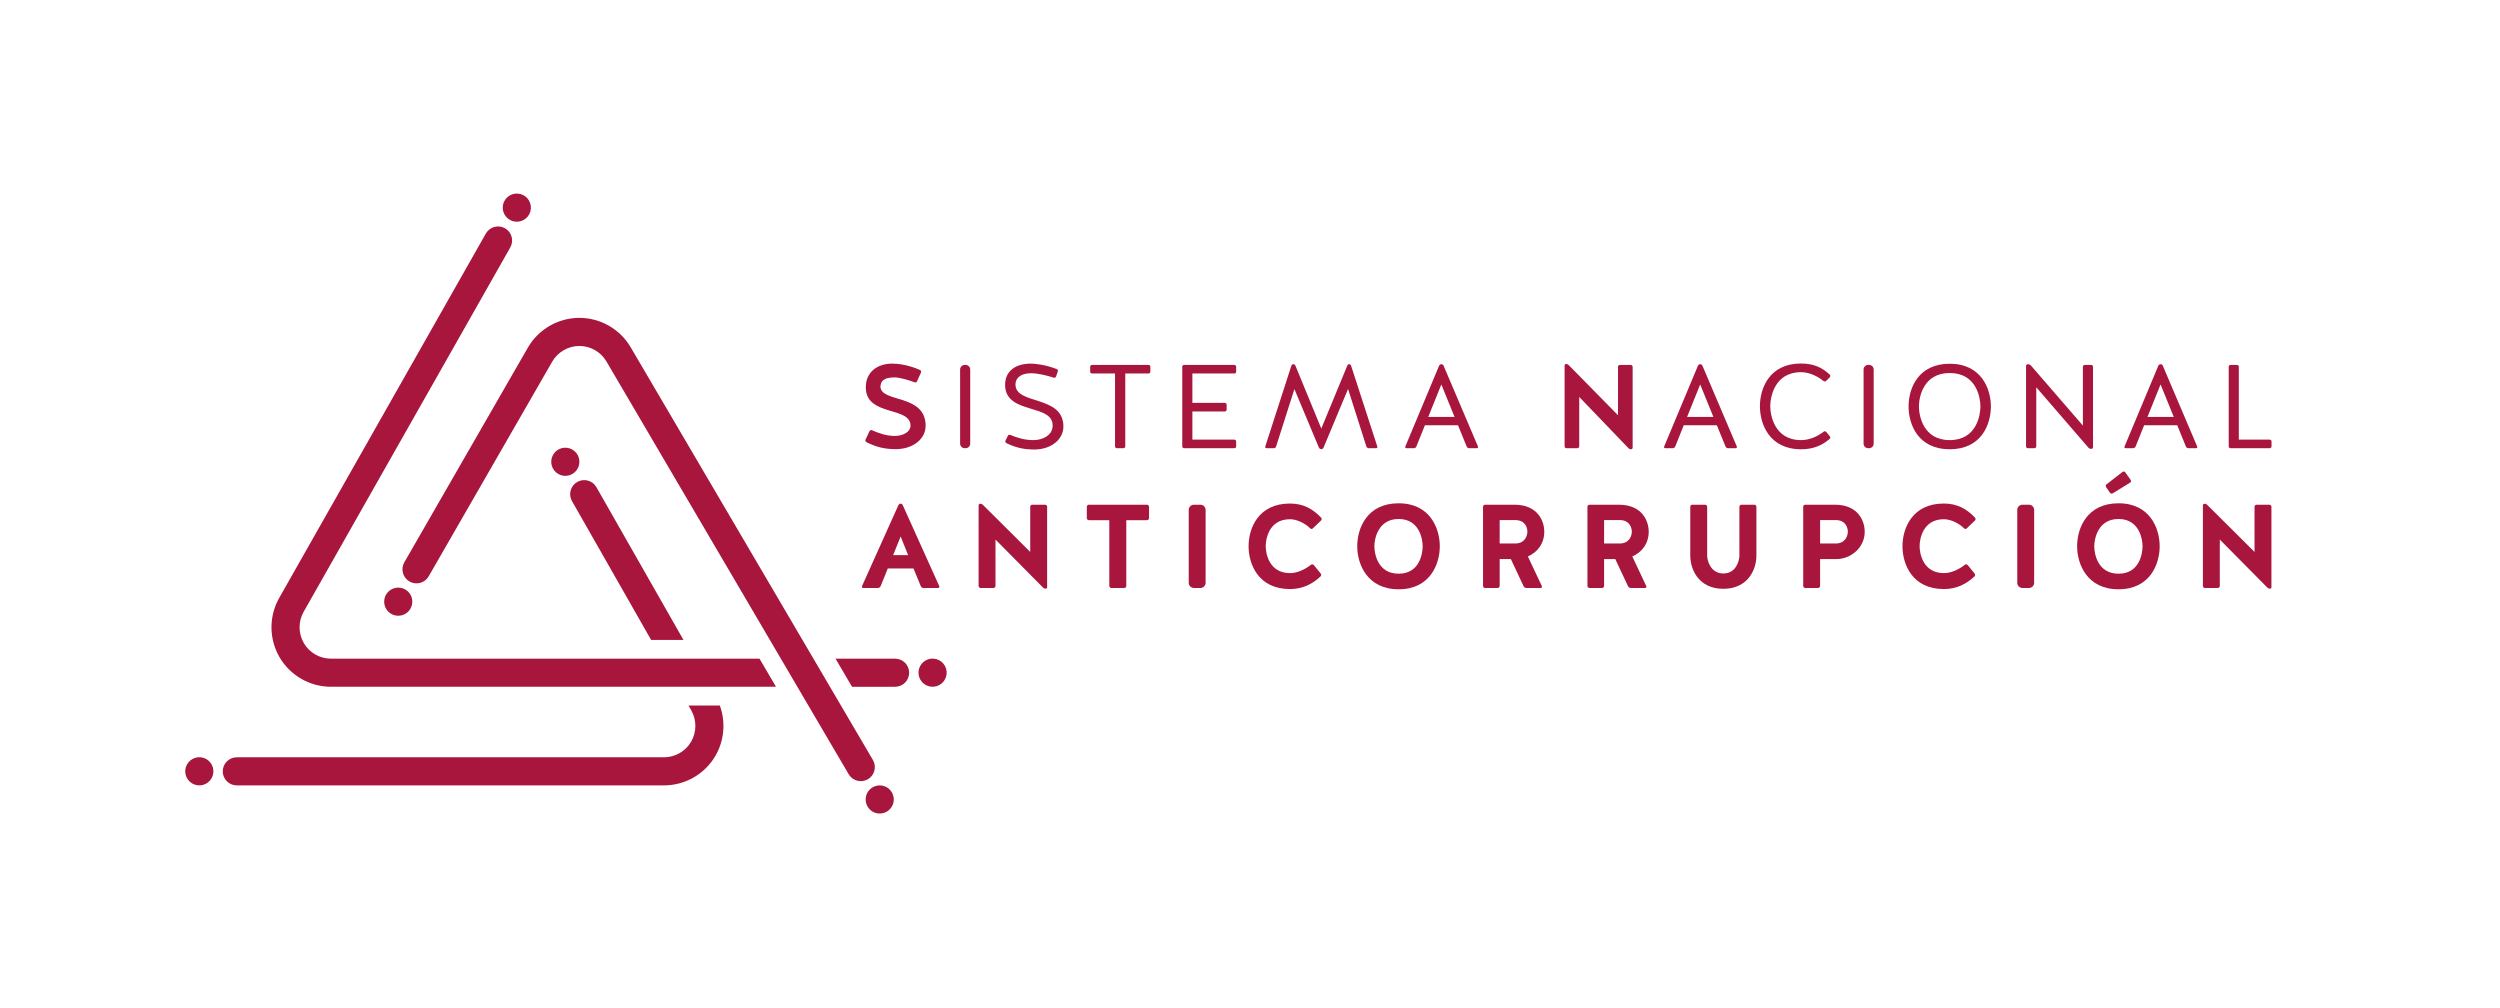
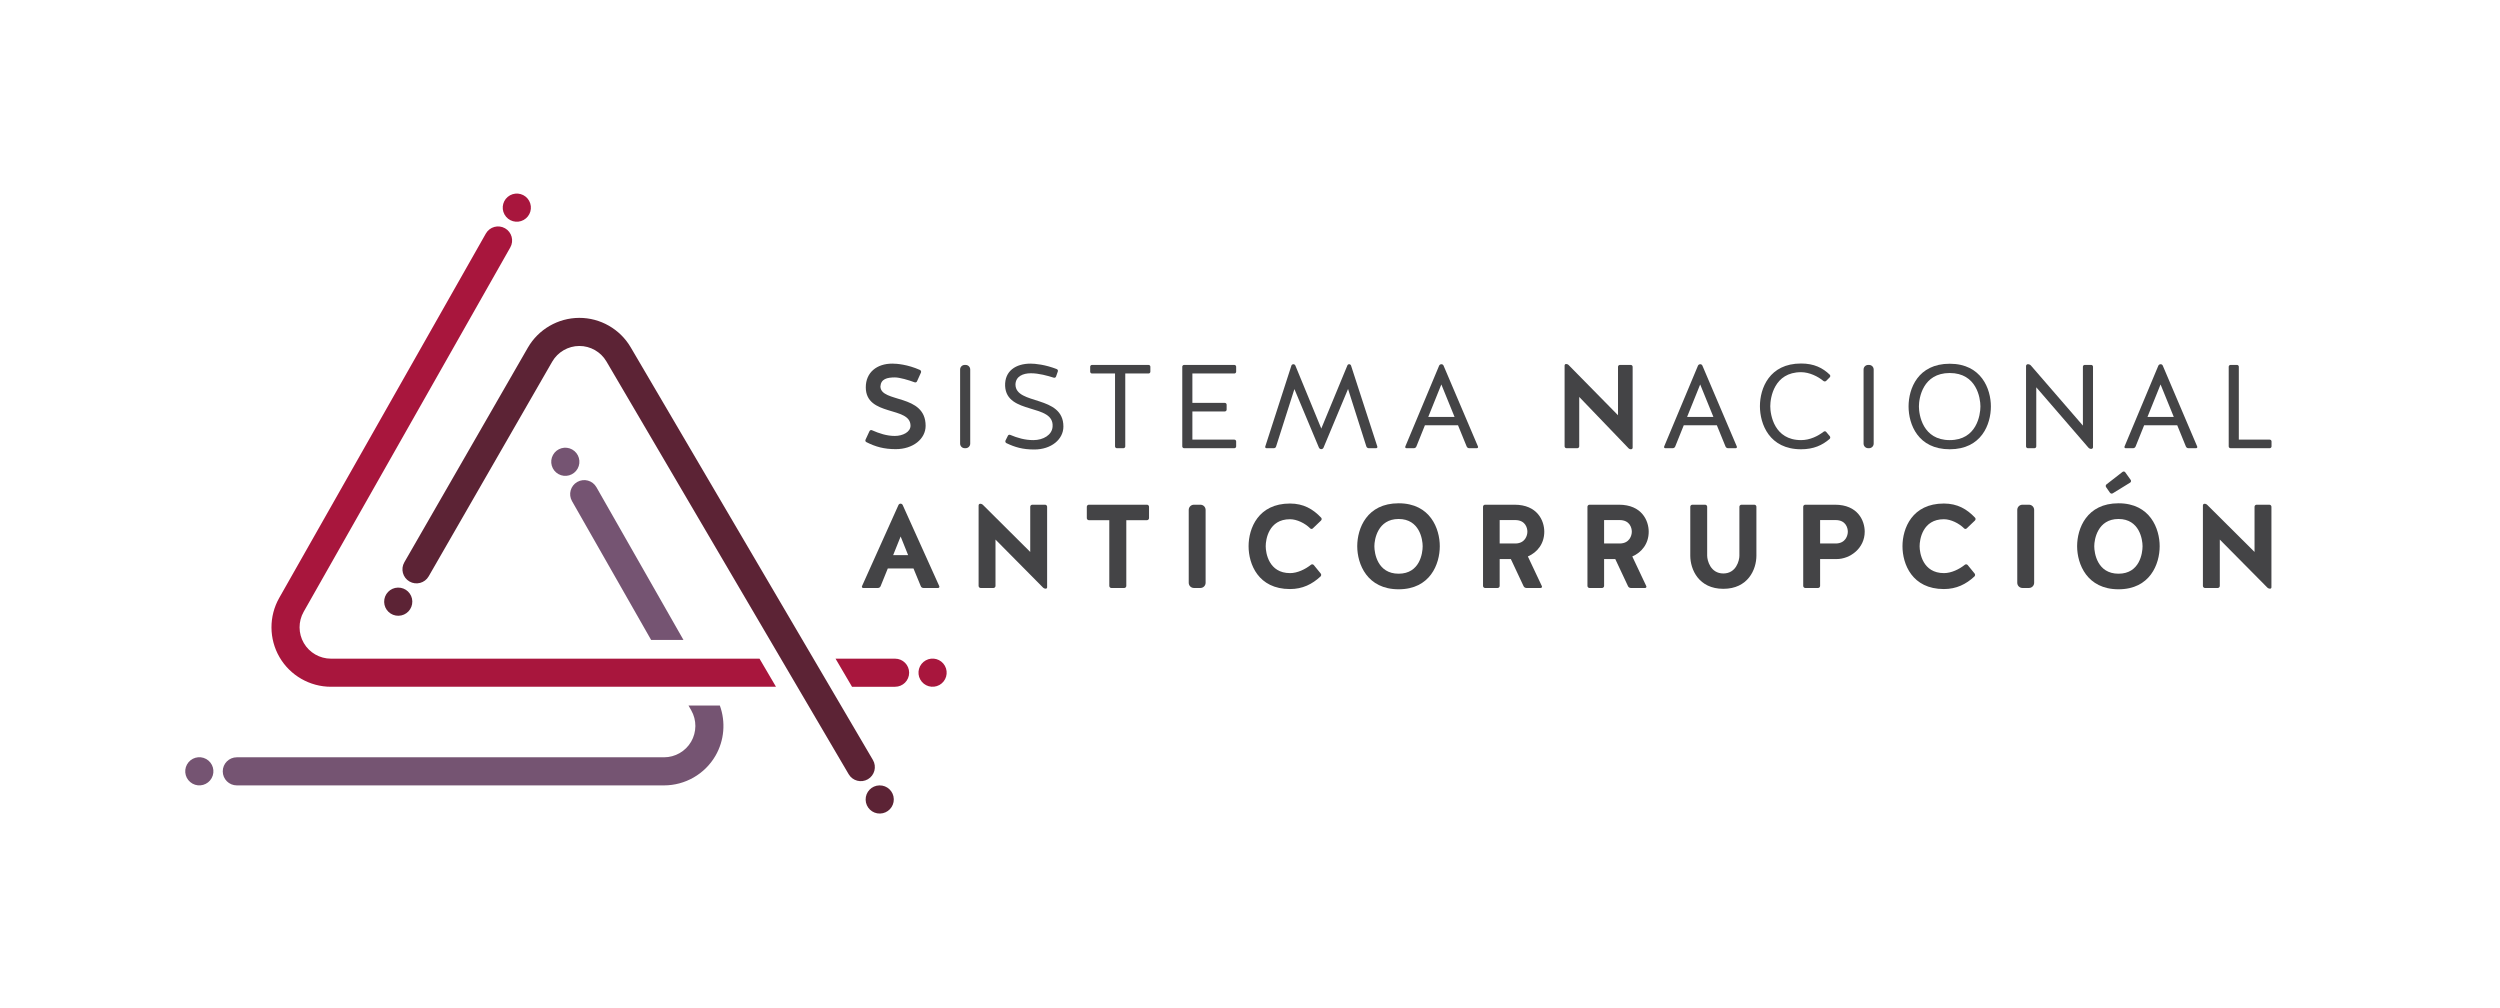
<svg xmlns="http://www.w3.org/2000/svg" width="100%" height="100%" viewBox="0 0 2949 1188" version="1.1" xml:space="preserve" style="fill-rule:evenodd;clip-rule:evenodd;stroke-linejoin:round;stroke-miterlimit:2;">
  <rect id="Mesa-de-trabajo1" x="0" y="0" width="2948.077" height="1187.949" style="fill:none;" />
-   <clipPath id="_clip1">
-     <rect x="0" y="0" width="2948.077" height="1187.949" />
-   </clipPath>
-   <g clip-path="url(#_clip1)">
-     <g>
-       <rect x="0.923" y="0.026" width="2896.154" height="1187.949" style="fill:none;" />
-       <g>
-         <path d="M243.186,895.303c-8.028,-4.446 -18.151,-1.557 -22.597,6.463c-4.45,8.028 -1.55,18.139 6.463,22.589c8.02,4.462 18.139,1.569 22.589,-6.455c4.47,-8.02 1.573,-18.135 -6.455,-22.597" style="fill:#a8163d;fill-rule:nonzero;" />
-         <path d="M658.781,559.244c8.02,4.462 18.135,1.569 22.589,-6.447c4.466,-8.028 1.565,-18.139 -6.455,-22.605c-8.028,-4.446 -18.155,-1.553 -22.597,6.471c-4.454,8.02 -1.553,18.127 6.463,22.581" style="fill:#a8163d;fill-rule:nonzero;" />
-         <path d="M674.732,591.115l93.327,163.745l38.154,0l-102.678,-180.163c-4.528,-7.958 -14.658,-10.726 -22.605,-6.19c-7.958,4.528 -10.726,14.651 -6.198,22.605" style="fill:#a8163d;fill-rule:nonzero;" />
-         <path d="M849.113,832.208l-36.971,0l3.286,5.77c6.51,11.431 6.443,25.575 -0.187,36.959c-6.58,11.33 -18.832,18.365 -31.972,18.365l-503.934,0c-9.153,0 -16.574,7.421 -16.574,16.574c0,9.153 7.421,16.574 16.574,16.574l503.934,0c24.921,0 48.156,-13.362 60.627,-34.849c10.559,-18.127 12.287,-40 5.217,-59.392" style="fill:#a8163d;fill-rule:nonzero;" />
-         <path d="M1114.602,785.43c-4.446,-8.028 -14.573,-10.917 -22.597,-6.463c-8.024,4.458 -10.925,14.573 -6.455,22.597c4.45,8.024 14.573,10.905 22.589,6.455c8.016,-4.454 10.917,-14.573 6.463,-22.589" style="fill:#a8163d;fill-rule:nonzero;" />
-         <path d="M617.699,259.463c8.02,-4.454 10.917,-14.565 6.471,-22.581c-4.45,-8.028 -14.58,-10.917 -22.605,-6.471c-8.016,4.466 -10.913,14.58 -6.447,22.605c4.446,8.016 14.565,10.909 22.581,6.447" style="fill:#a8163d;fill-rule:nonzero;" />
-         <path d="M1055.852,776.962l-70.255,0l19.451,33.152l50.804,0c9.153,0 16.574,-7.421 16.574,-16.574c0,-9.153 -7.421,-16.574 -16.574,-16.574" style="fill:#a8163d;fill-rule:nonzero;" />
-         <path d="M390.372,776.962c-13.148,0 -25.4,-7.043 -31.968,-18.365c-6.638,-11.384 -6.7,-25.536 -0.191,-36.959l243.713,-429.755c4.532,-7.958 1.764,-18.077 -6.186,-22.605c-7.958,-4.536 -18.077,-1.768 -22.612,6.19l-243.721,429.755c-12.342,21.655 -12.217,48.495 0.335,70.033c12.47,21.483 35.706,34.853 60.627,34.853l524.993,0l-19.451,-33.152l-505.538,0l0,0.004Z" style="fill:#a8163d;fill-rule:nonzero;" />
-         <path d="M1037.343,926.449c-9.18,0.191 -16.445,7.802 -16.239,16.983c0.214,9.177 7.822,16.461 16.99,16.239c9.177,-0.218 16.438,-7.833 16.231,-16.998c-0.202,-9.173 -7.818,-16.445 -16.983,-16.223" style="fill:#a8163d;fill-rule:nonzero;" />
-         <path d="M469.391,693.135c-9.177,0.199 -16.445,7.814 -16.239,16.998c0.214,9.177 7.826,16.445 16.998,16.223c9.169,-0.202 16.422,-7.814 16.223,-16.998c-0.202,-9.173 -7.814,-16.438 -16.983,-16.223" style="fill:#a8163d;fill-rule:nonzero;" />
-         <path d="M1029.708,896.506l-285.746,-486.839c-12.591,-21.511 -35.865,-34.795 -60.708,-34.705c-24.925,0.062 -48.149,13.514 -60.588,35.114l-145.719,253.213c-4.575,7.942 -1.849,18.084 6.077,22.643c7.935,4.575 18.069,1.853 22.64,-6.085l145.711,-253.213c6.58,-11.396 18.812,-18.493 31.991,-18.524c13.089,-0.043 25.361,6.953 32.007,18.306l285.722,486.839c4.629,7.911 14.787,10.551 22.686,5.93c7.907,-4.625 10.547,-14.787 5.926,-22.679" style="fill:#a8163d;fill-rule:nonzero;" />
-         <path d="M1091.861,502.308c0,15.577 -15.016,27.506 -35.219,27.506c-13.891,0 -23.854,-2.807 -34.658,-8.281c-1.121,-0.561 -1.542,-1.826 -0.981,-2.947l4.629,-9.963c0.557,-1.121 1.826,-1.686 2.947,-1.121c8.557,3.788 17.539,6.735 26.942,6.735c9.402,0 18.52,-4.629 18.52,-12.065c0,-23.294 -52.758,-10.524 -52.758,-45.322c0,-17.539 13.046,-27.923 31.291,-27.923c5.334,0 17.96,0.981 32.548,7.436c1.265,0.561 1.69,1.966 1.265,3.084l-4.629,10.243c-0.42,1.261 -1.826,1.686 -2.947,1.261c-7.012,-2.663 -17.683,-5.75 -23.15,-5.75c-9.262,0 -16.558,1.822 -17.119,10.66c0.284,19.642 53.323,8.281 53.323,46.443" style="fill:#a8163d;fill-rule:nonzero;" />
-         <path d="M1144.475,435.879l0,87.4c0,2.986 -2.424,5.41 -5.41,5.41l-1.109,0c-2.986,0 -5.41,-2.424 -5.41,-5.41l0,-87.4c0,-2.986 2.424,-5.41 5.41,-5.41l1.109,0c2.986,0 5.41,2.424 5.41,5.41Z" style="fill:#a8163d;" />
-         <path d="M1197.845,453.478c0,24.699 56.546,12.069 56.546,49.675c0,15.016 -14.176,27.078 -34.378,27.078c-13.611,0 -22.733,-2.663 -32.972,-7.572c-0.981,-0.557 -1.405,-1.826 -0.981,-2.947c0.981,-1.966 1.822,-3.784 2.803,-5.61c0.42,-1.121 1.686,-1.546 2.807,-1.121c8.281,3.504 17.263,6.175 27.222,6.175c11.929,0 22.032,-6.175 22.729,-15.721c2.25,-27.923 -54.436,-13.747 -55.986,-48.121c-0.701,-17.827 12.77,-26.381 30.029,-26.381c5.334,0 17.263,1.121 30.87,6.455c1.121,0.42 1.686,1.686 1.261,2.807c-0.837,2.243 -1.402,4.069 -2.106,6.035c-0.42,1.121 -1.682,1.686 -2.803,1.258c-7.016,-2.243 -17.543,-5.19 -26.802,-5.19c-9.258,0 -17.827,3.508 -18.244,13.05l0,0.136l0.004,-0.004Z" style="fill:#a8163d;fill-rule:nonzero;" />
-         <path d="M1315.298,440.572l-27.218,0c-1.125,0 -2.106,-0.981 -2.106,-2.106l0,-5.894c0,-1.121 0.977,-2.106 2.106,-2.106l66.786,0c1.121,0 2.106,0.981 2.106,2.106l0,5.894c0,1.121 -0.981,2.106 -2.106,2.106l-27.502,0l0,86.015c0,1.125 -0.981,2.106 -2.106,2.106l-7.861,0c-1.121,0 -2.106,-0.977 -2.106,-2.106l0,-86.015l0.008,0Z" style="fill:#a8163d;fill-rule:nonzero;" />
-         <path d="M1406.534,485.333l0,33.257l49.531,0c1.121,0 2.106,0.981 2.106,2.106l0,5.894c0,1.121 -0.981,2.106 -2.106,2.106l-59.354,0c-1.121,0 -2.106,-0.981 -2.106,-2.106l0,-94.012c0,-1.121 0.981,-2.106 2.106,-2.106l59.354,0c1.121,0 2.106,0.981 2.106,2.106l0,5.894c0,1.121 -0.981,2.106 -2.106,2.106l-49.531,0l0,34.658l38.306,0c1.117,0 2.102,0.981 2.102,2.102l0,5.898c0,1.117 -0.981,2.102 -2.102,2.102l-38.306,0l0,-0.008Z" style="fill:#a8163d;fill-rule:nonzero;" />
-         <path d="M1561.254,527.992c-0.417,1.121 -1.546,1.826 -2.667,1.826c-1.261,0 -2.246,-0.701 -2.803,-1.826l-28.904,-69.036l-21.612,67.775c-0.28,1.121 -1.402,1.966 -2.667,1.966l-8.698,0c-0.981,0 -1.83,-0.981 -1.405,-1.966l30.87,-95.557c0.284,-0.841 1.261,-1.542 2.246,-1.542c0.985,0 1.966,0.561 2.387,1.542l30.59,74.366l30.73,-74.366c0.28,-0.981 1.261,-1.542 2.106,-1.542c0.981,0 1.826,0.561 2.246,1.542l31.014,95.557c0.417,0.981 -0.424,1.966 -1.405,1.966l-8.698,0c-1.265,0 -2.39,-0.841 -2.807,-1.966l-21.612,-67.915l-28.904,69.176l-0.008,0Z" style="fill:#a8163d;fill-rule:nonzero;" />
-         <path d="M1719.86,501.611l-39.015,0l-10.103,25.116c-0.561,1.261 -1.682,1.966 -2.943,1.966l-8.842,0c-0.981,0 -1.69,-0.981 -1.261,-1.966l39.848,-95.277c0.424,-1.117 1.542,-1.822 2.807,-1.822c1.121,0 2.106,0.701 2.531,1.822l40.549,95.277c0.42,0.981 -0.28,1.966 -1.261,1.966l-9.122,0c-1.258,0 -2.383,-0.701 -2.947,-1.966l-10.239,-25.116Zm-35.087,-9.823l31.01,0l-15.577,-38.306l-15.433,38.306Z" style="fill:#a8163d;fill-rule:nonzero;" />
-         <path d="M1847.841,528.689c-1.261,0 -2.246,-0.981 -2.246,-2.246l0,-95.273c0,-0.981 0.841,-1.822 1.682,-1.822c1.125,0 2.25,0.417 3.087,1.258l58.236,59.213l0,-57.107c0,-1.261 0.981,-2.246 2.246,-2.246l12.766,0c1.261,0 2.25,0.981 2.25,2.246l0,95.417c0,0.981 -0.845,1.826 -1.97,1.826c-1.125,0 -2.243,-0.42 -3.084,-1.402l-57.952,-60.335l0,58.232c0,1.261 -0.981,2.246 -2.25,2.246l-12.766,0l0,-0.008Z" style="fill:#a8163d;fill-rule:nonzero;" />
-         <path d="M2025.193,501.611l-39.015,0l-10.103,25.116c-0.561,1.261 -1.682,1.966 -2.943,1.966l-8.842,0c-0.981,0 -1.69,-0.981 -1.261,-1.966l39.848,-95.277c0.424,-1.117 1.542,-1.822 2.807,-1.822c1.121,0 2.106,0.701 2.531,1.822l40.549,95.277c0.42,0.981 -0.28,1.966 -1.261,1.966l-9.122,0c-1.258,0 -2.383,-0.701 -2.947,-1.966l-10.239,-25.116Zm-35.087,-9.823l31.01,0l-15.577,-38.306l-15.433,38.306Z" style="fill:#a8163d;fill-rule:nonzero;" />
-         <path d="M2154.022,449.41c-0.841,0.705 -2.243,0.705 -3.087,0c-6.451,-5.33 -16.554,-10.38 -26.377,-10.38c-31.847,0 -36.344,30.169 -36.344,40.132c0,9.963 4.493,39.992 36.344,39.992c10.524,0 19.926,-4.777 26.661,-9.963c0.981,-0.705 2.246,-0.565 2.947,0.276c1.402,1.826 2.807,3.372 4.349,5.194c0.701,0.981 0.561,2.246 -0.28,3.087c-8.557,7.436 -18.941,12.209 -33.677,12.209c-37.465,0 -48.55,-29.749 -48.55,-50.792c0,-21.043 11.084,-50.376 48.55,-50.376c15.297,0 25.536,5.194 33.817,13.191c0.841,0.841 0.841,2.246 0,3.087l-4.349,4.345l-0.004,-0.004Z" style="fill:#a8163d;fill-rule:nonzero;" />
-         <path d="M2210.191,435.879l0,87.4c0,2.986 -2.424,5.41 -5.41,5.41l-1.109,0c-2.986,0 -5.41,-2.424 -5.41,-5.41l0,-87.4c0,-2.986 2.424,-5.41 5.41,-5.41l1.109,0c2.986,0 5.41,2.424 5.41,5.41Z" style="fill:#a8163d;" />
-         <path d="M2348.45,479.439c0,21.047 -11.088,50.516 -48.55,50.516c-37.461,0 -48.55,-29.468 -48.55,-50.516c0,-21.047 11.084,-50.372 48.55,-50.372c37.465,0 48.55,29.889 48.55,50.372m-12.346,0c0,-9.963 -4.489,-39.428 -36.204,-39.428c-31.715,0 -36.344,29.461 -36.344,39.428c0,9.967 4.489,39.716 36.344,39.716c31.855,0 36.204,-29.753 36.204,-39.716" style="fill:#a8163d;fill-rule:nonzero;" />
-         <path d="M2392.02,528.689c-1.121,0 -2.106,-0.981 -2.106,-2.106l0,-94.853c0,-1.121 0.981,-2.106 2.106,-2.106l0.14,0c1.258,0 2.667,0.561 3.508,1.542l61.32,70.862l0,-69.457c0,-1.121 0.981,-2.106 2.106,-2.106l7.717,0c1.121,0 2.106,0.981 2.106,2.106l0,94.993c0,1.121 -0.981,1.966 -2.106,1.966c-1.265,0 -2.531,-0.561 -3.372,-1.542l-61.456,-71.142l0,69.737c0,1.121 -0.981,2.106 -2.106,2.106l-7.861,0l0.004,0Z" style="fill:#a8163d;fill-rule:nonzero;" />
-         <path d="M2568.251,501.611l-39.015,0l-10.103,25.116c-0.561,1.261 -1.682,1.966 -2.943,1.966l-8.842,0c-0.981,0 -1.69,-0.981 -1.261,-1.966l39.848,-95.277c0.424,-1.117 1.542,-1.822 2.807,-1.822c1.121,0 2.106,0.701 2.531,1.822l40.549,95.277c0.42,0.981 -0.28,1.966 -1.261,1.966l-9.122,0c-1.258,0 -2.383,-0.701 -2.947,-1.966l-10.239,-25.116Zm-35.087,-9.823l31.01,0l-15.577,-38.306l-15.433,38.306Z" style="fill:#a8163d;fill-rule:nonzero;" />
-         <path d="M2640.912,518.586l36.48,0c1.121,0 2.106,0.981 2.106,2.106l0,5.894c0,1.121 -0.981,2.106 -2.106,2.106l-46.303,0c-1.121,0 -2.106,-0.981 -2.106,-2.106l0,-94.012c0,-1.125 0.981,-2.106 2.106,-2.106l7.717,0c1.121,0 2.106,0.977 2.106,2.106l0,86.015l0,-0.004Z" style="fill:#a8163d;fill-rule:nonzero;" />
-         <path d="M1107.995,691.48c0.42,0.977 -0.276,2.106 -1.402,2.106l-17.259,0c-1.402,0 -2.807,-0.841 -3.228,-2.25l-8.561,-20.767l-30.309,0l-8.417,20.767c-0.565,1.405 -1.826,2.25 -3.228,2.25l-17.403,0c-1.117,0 -1.826,-1.125 -1.402,-2.106l43.079,-95.838c0.42,-0.841 1.398,-1.546 2.383,-1.546c1.125,0 2.106,0.701 2.531,1.546l43.216,95.838Zm-54.44,-36.624l17.68,0l-8.838,-22.028l-8.842,22.028Z" style="fill:#a8163d;fill-rule:nonzero;" />
-         <path d="M1156.747,693.583c-1.261,0 -2.387,-1.121 -2.387,-2.387l0,-94.989c0,-1.125 0.841,-1.966 1.822,-1.966c1.265,0 2.39,0.417 3.372,1.398l55.705,55.429l0,-53.323c0,-1.261 1.121,-2.387 2.387,-2.387l15.153,0c1.261,0 2.387,1.121 2.387,2.387l0,94.993c0,0.981 -0.701,1.686 -1.686,1.686c-1.121,0 -2.106,-0.42 -2.943,-1.121l-56.27,-56.827l0,54.724c0,1.261 -1.121,2.387 -2.387,2.387l-15.153,0l0,-0.004Z" style="fill:#a8163d;fill-rule:nonzero;" />
-         <path d="M1308.528,613.602l-24.135,0c-1.261,0 -2.387,-1.121 -2.387,-2.383l0,-13.471c0,-1.265 1.121,-2.39 2.387,-2.39l68.616,0c1.258,0 2.383,1.121 2.383,2.39l0,13.471c0,1.258 -1.121,2.383 -2.383,2.383l-24.419,0l0,77.594c0,1.261 -1.121,2.39 -2.387,2.39l-15.293,0c-1.261,0 -2.387,-1.125 -2.387,-2.39l0,-77.594l0.004,0Z" style="fill:#a8163d;fill-rule:nonzero;" />
-         <path d="M1422.138,601.488l0,85.96c0,3.383 -2.747,6.13 -6.13,6.13l-7.662,0c-3.383,0 -6.13,-2.747 -6.13,-6.13l0,-85.96c0,-3.383 2.747,-6.13 6.13,-6.13l7.662,0c3.383,0 6.13,2.747 6.13,6.13Z" style="fill:#a8163d;" />
-         <path d="M1548.601,623.281c-0.845,0.981 -2.387,0.845 -3.228,-0.136c-5.754,-5.758 -15.437,-10.664 -23.714,-10.664c-25.116,0 -28.628,23.854 -28.628,31.847c0,7.993 3.652,31.715 28.764,31.715c8.561,0 17.96,-4.489 24.559,-9.823c0.981,-0.841 2.523,-0.701 3.364,0.28l8.141,9.963c0.845,0.981 0.845,2.527 -0.14,3.508c-9.823,9.122 -21.187,14.872 -36.06,14.872c-37.465,0 -48.83,-29.465 -48.83,-50.516c0,-21.051 11.365,-50.368 48.83,-50.368c15.994,0 27.218,6.591 36.765,16.695c0.837,0.841 0.837,2.387 -0.144,3.368l-9.679,9.258Z" style="fill:#a8163d;fill-rule:nonzero;" />
-         <path d="M1698.38,644.328c0,21.047 -11.368,50.792 -48.553,50.792c-37.185,0 -48.83,-29.749 -48.83,-50.792c0,-21.043 11.365,-50.652 48.83,-50.652c37.465,0 48.553,30.169 48.553,50.652m-20.206,0c0,-8.001 -3.648,-32.128 -28.343,-32.128c-24.695,0 -28.624,24.131 -28.624,32.128c0,7.997 3.508,32.412 28.624,32.412c25.116,0 28.343,-24.415 28.343,-32.412" style="fill:#a8163d;fill-rule:nonzero;" />
-         <path d="M1769.013,691.196c0,1.261 -1.121,2.387 -2.383,2.387l-14.872,0c-1.265,0 -2.39,-1.121 -2.39,-2.387l0,-93.451c0,-1.261 1.121,-2.387 2.39,-2.387l34.795,0c26.942,0 35.079,18.805 35.079,31.855c0,14.172 -8.281,24.415 -19.361,29.18l16.554,35.079c0.42,0.981 -0.28,2.106 -1.402,2.106l-16.835,0c-1.402,0 -2.811,-0.837 -3.368,-2.106l-15.016,-31.991l-13.191,0l-0,31.715Zm32.692,-63.979c0,-4.777 -2.523,-13.751 -14.452,-13.751l-18.244,0l0,27.642l18.805,0c11.368,-0.28 13.887,-9.543 13.887,-13.887" style="fill:#a8163d;fill-rule:nonzero;" />
-         <path d="M1892.197,691.196c0,1.261 -1.121,2.387 -2.383,2.387l-14.872,0c-1.265,0 -2.39,-1.121 -2.39,-2.387l0,-93.451c0,-1.261 1.121,-2.387 2.39,-2.387l34.795,0c26.942,0 35.079,18.805 35.079,31.855c0,14.172 -8.281,24.415 -19.361,29.18l16.554,35.079c0.42,0.981 -0.28,2.106 -1.402,2.106l-16.835,0c-1.402,0 -2.811,-0.837 -3.368,-2.106l-15.016,-31.991l-13.191,0l-0,31.715Zm32.692,-63.979c0,-4.777 -2.523,-13.751 -14.452,-13.751l-18.244,0l0,27.642l18.805,0c11.368,-0.28 13.887,-9.543 13.887,-13.887" style="fill:#a8163d;fill-rule:nonzero;" />
-         <path d="M2051.792,655.417l0,-57.668c0,-1.261 1.121,-2.387 2.387,-2.387l15.297,0c1.258,0 2.383,1.121 2.383,2.387l0,57.668c0,16.558 -10.099,39.151 -39.003,39.151c-28.904,0 -39.007,-22.589 -39.007,-39.151l0,-57.668c0,-1.261 1.121,-2.387 2.387,-2.387l15.157,0c1.258,0 2.383,1.121 2.383,2.387l0,57.668c0,5.754 3.928,21.047 19.085,21.047c15.157,0 18.941,-15.293 18.941,-21.047" style="fill:#a8163d;fill-rule:nonzero;" />
-         <path d="M2146.999,691.196c0,1.261 -1.121,2.387 -2.387,2.387l-15.153,0c-1.261,0 -2.387,-1.121 -2.387,-2.387l0,-93.451c0,-1.261 1.121,-2.387 2.387,-2.387l35.075,0c26.942,0 35.079,18.805 35.079,31.855c0,19.361 -16.975,32.268 -33.253,32.268l-19.365,0l0,31.711l0.004,0.004Zm32.692,-63.979c0,-4.777 -2.523,-13.751 -14.452,-13.751l-18.244,0l0,27.642l18.805,0c11.368,-0.28 13.887,-9.543 13.887,-13.887" style="fill:#a8163d;fill-rule:nonzero;" />
-         <path d="M2319.939,623.281c-0.845,0.981 -2.387,0.845 -3.228,-0.136c-5.754,-5.758 -15.437,-10.664 -23.714,-10.664c-25.116,0 -28.628,23.854 -28.628,31.847c0,7.993 3.652,31.715 28.764,31.715c8.561,0 17.96,-4.489 24.559,-9.823c0.981,-0.841 2.523,-0.701 3.368,0.28l8.137,9.963c0.841,0.981 0.841,2.527 -0.14,3.508c-9.823,9.122 -21.187,14.872 -36.06,14.872c-37.465,0 -48.83,-29.465 -48.83,-50.516c0,-21.051 11.365,-50.368 48.83,-50.368c15.994,0 27.218,6.591 36.765,16.695c0.837,0.841 0.837,2.387 -0.144,3.368l-9.679,9.258Z" style="fill:#a8163d;fill-rule:nonzero;" />
-         <path d="M2399.484,601.488l0,85.96c0,3.383 -2.747,6.13 -6.13,6.13l-7.662,0c-3.383,0 -6.13,-2.747 -6.13,-6.13l0,-85.96c0,-3.383 2.747,-6.13 6.13,-6.13l7.662,0c3.383,0 6.13,2.747 6.13,6.13Z" style="fill:#a8163d;" />
-         <path d="M2547.554,644.328c0,21.047 -11.368,50.792 -48.55,50.792c-37.181,0 -48.83,-29.749 -48.83,-50.792c0,-21.043 11.365,-50.652 48.83,-50.652c37.465,0 48.55,30.169 48.55,50.652m-20.202,0c0,-8.001 -3.648,-32.128 -28.343,-32.128c-24.695,0 -28.624,24.131 -28.624,32.128c0,7.997 3.508,32.412 28.624,32.412c25.116,0 28.343,-24.415 28.343,-32.412m-23.574,-87.697c0.981,-0.701 2.523,-0.561 3.228,0.565l6.311,8.838c0.841,1.121 0.424,2.527 -0.557,3.228l-20.49,12.626c-1.117,0.701 -2.527,0.424 -3.364,-0.697l-4.493,-6.455c-0.841,-1.125 -0.557,-2.667 0.424,-3.372l18.941,-14.732Z" style="fill:#a8163d;fill-rule:nonzero;" />
-         <path d="M2600.939,693.583c-1.261,0 -2.387,-1.121 -2.387,-2.387l0,-94.989c0,-1.125 0.841,-1.966 1.822,-1.966c1.265,0 2.39,0.417 3.372,1.398l55.705,55.429l0,-53.323c0,-1.261 1.121,-2.387 2.387,-2.387l15.153,0c1.261,0 2.387,1.121 2.387,2.387l0,94.993c0,0.981 -0.701,1.686 -1.686,1.686c-1.121,0 -2.106,-0.42 -2.943,-1.121l-56.27,-56.827l0,54.724c0,1.261 -1.121,2.387 -2.387,2.387l-15.153,0l0,-0.004Z" style="fill:#a8163d;fill-rule:nonzero;" />
-       </g>
-     </g>
-   </g>
+   <path d="M243.186,895.303c-8.028,-4.446 -18.151,-1.557 -22.597,6.463c-4.45,8.028 -1.55,18.139 6.463,22.589c8.02,4.462 18.139,1.569 22.589,-6.455c4.47,-8.02 1.573,-18.135 -6.455,-22.597" style="fill:#755472;fill-rule:nonzero;" />
+   <path d="M658.781,559.244c8.02,4.462 18.135,1.569 22.589,-6.447c4.466,-8.028 1.565,-18.139 -6.455,-22.605c-8.028,-4.446 -18.155,-1.553 -22.597,6.471c-4.454,8.02 -1.553,18.127 6.463,22.581" style="fill:#755472;fill-rule:nonzero;" />
+   <path d="M674.732,591.115l93.327,163.745l38.154,0l-102.678,-180.163c-4.528,-7.958 -14.658,-10.726 -22.605,-6.19c-7.958,4.528 -10.726,14.651 -6.198,22.605" style="fill:#755472;fill-rule:nonzero;" />
+   <path d="M849.113,832.208l-36.971,0l3.286,5.77c6.51,11.431 6.443,25.575 -0.187,36.959c-6.58,11.33 -18.832,18.365 -31.972,18.365l-503.934,0c-9.153,0 -16.574,7.421 -16.574,16.574c0,9.153 7.421,16.574 16.574,16.574l503.934,0c24.921,0 48.156,-13.362 60.627,-34.849c10.559,-18.127 12.287,-40 5.217,-59.392" style="fill:#755472;fill-rule:nonzero;" />
+   <path d="M1114.602,785.43c-4.446,-8.028 -14.573,-10.917 -22.597,-6.463c-8.024,4.458 -10.925,14.573 -6.455,22.597c4.45,8.024 14.573,10.905 22.589,6.455c8.016,-4.454 10.917,-14.573 6.463,-22.589" style="fill:#a8163d;fill-rule:nonzero;" />
+   <path d="M617.699,259.463c8.02,-4.454 10.917,-14.565 6.471,-22.581c-4.45,-8.028 -14.58,-10.917 -22.605,-6.471c-8.016,4.466 -10.913,14.58 -6.447,22.605c4.446,8.016 14.565,10.909 22.581,6.447" style="fill:#a8163d;fill-rule:nonzero;" />
+   <path d="M1055.852,776.962l-70.255,0l19.451,33.152l50.804,0c9.153,0 16.574,-7.421 16.574,-16.574c0,-9.153 -7.421,-16.574 -16.574,-16.574" style="fill:#a8163d;fill-rule:nonzero;" />
+   <path d="M390.372,776.962c-13.148,0 -25.4,-7.043 -31.968,-18.365c-6.638,-11.384 -6.7,-25.536 -0.191,-36.959l243.713,-429.755c4.532,-7.958 1.764,-18.077 -6.186,-22.605c-7.958,-4.536 -18.077,-1.768 -22.612,6.19l-243.721,429.755c-12.342,21.655 -12.217,48.495 0.335,70.033c12.47,21.483 35.706,34.853 60.627,34.853l524.993,0l-19.451,-33.152l-505.538,0l0,0.004Z" style="fill:#a8163d;fill-rule:nonzero;" />
+   <path d="M1037.343,926.449c-9.18,0.191 -16.445,7.802 -16.239,16.983c0.214,9.177 7.822,16.461 16.99,16.239c9.177,-0.218 16.438,-7.833 16.231,-16.998c-0.202,-9.173 -7.818,-16.445 -16.983,-16.223" style="fill:#5c2335;fill-rule:nonzero;" />
+   <path d="M469.391,693.135c-9.177,0.199 -16.445,7.814 -16.239,16.998c0.214,9.177 7.826,16.445 16.998,16.223c9.169,-0.202 16.422,-7.814 16.223,-16.998c-0.202,-9.173 -7.814,-16.438 -16.983,-16.223" style="fill:#5c2335;fill-rule:nonzero;" />
+   <path d="M1029.708,896.506l-285.746,-486.839c-12.591,-21.511 -35.865,-34.795 -60.708,-34.705c-24.925,0.062 -48.149,13.514 -60.588,35.114l-145.719,253.213c-4.575,7.942 -1.849,18.084 6.077,22.643c7.935,4.575 18.069,1.853 22.64,-6.085l145.711,-253.213c6.58,-11.396 18.812,-18.493 31.991,-18.524c13.089,-0.043 25.361,6.953 32.007,18.306l285.722,486.839c4.629,7.911 14.787,10.551 22.686,5.93c7.907,-4.625 10.547,-14.787 5.926,-22.679" style="fill:#5c2335;fill-rule:nonzero;" />
+   <path d="M1091.861,502.308c0,15.577 -15.016,27.506 -35.219,27.506c-13.891,0 -23.854,-2.807 -34.658,-8.281c-1.121,-0.561 -1.542,-1.826 -0.981,-2.947l4.629,-9.963c0.557,-1.121 1.826,-1.686 2.947,-1.121c8.557,3.788 17.539,6.735 26.942,6.735c9.402,0 18.52,-4.629 18.52,-12.065c0,-23.294 -52.758,-10.524 -52.758,-45.322c0,-17.539 13.046,-27.923 31.291,-27.923c5.334,0 17.96,0.981 32.548,7.436c1.265,0.561 1.69,1.966 1.265,3.084l-4.629,10.243c-0.42,1.261 -1.826,1.686 -2.947,1.261c-7.012,-2.663 -17.683,-5.75 -23.15,-5.75c-9.262,0 -16.558,1.822 -17.119,10.66c0.284,19.642 53.323,8.281 53.323,46.443" style="fill:#444446;fill-rule:nonzero;" />
+   <path d="M1144.475,435.879l0,87.4c0,2.986 -2.424,5.41 -5.41,5.41l-1.109,0c-2.986,0 -5.41,-2.424 -5.41,-5.41l0,-87.4c0,-2.986 2.424,-5.41 5.41,-5.41l1.109,0c2.986,0 5.41,2.424 5.41,5.41Z" style="fill:#444446;" />
+   <path d="M1197.845,453.478c0,24.699 56.546,12.069 56.546,49.675c0,15.016 -14.176,27.078 -34.378,27.078c-13.611,0 -22.733,-2.663 -32.972,-7.572c-0.981,-0.557 -1.405,-1.826 -0.981,-2.947c0.981,-1.966 1.822,-3.784 2.803,-5.61c0.42,-1.121 1.686,-1.546 2.807,-1.121c8.281,3.504 17.263,6.175 27.222,6.175c11.929,0 22.032,-6.175 22.729,-15.721c2.25,-27.923 -54.436,-13.747 -55.986,-48.121c-0.701,-17.827 12.77,-26.381 30.029,-26.381c5.334,0 17.263,1.121 30.87,6.455c1.121,0.42 1.686,1.686 1.261,2.807c-0.837,2.243 -1.402,4.069 -2.106,6.035c-0.42,1.121 -1.682,1.686 -2.803,1.258c-7.016,-2.243 -17.543,-5.19 -26.802,-5.19c-9.258,0 -17.827,3.508 -18.244,13.05l0,0.136l0.004,-0.004Z" style="fill:#444446;fill-rule:nonzero;" />
+   <path d="M1315.298,440.572l-27.218,0c-1.125,0 -2.106,-0.981 -2.106,-2.106l0,-5.894c0,-1.121 0.977,-2.106 2.106,-2.106l66.786,0c1.121,0 2.106,0.981 2.106,2.106l0,5.894c0,1.121 -0.981,2.106 -2.106,2.106l-27.502,0l0,86.015c0,1.125 -0.981,2.106 -2.106,2.106l-7.861,0c-1.121,0 -2.106,-0.977 -2.106,-2.106l0,-86.015l0.008,0Z" style="fill:#444446;fill-rule:nonzero;" />
+   <path d="M1406.534,485.333l0,33.257l49.531,0c1.121,0 2.106,0.981 2.106,2.106l0,5.894c0,1.121 -0.981,2.106 -2.106,2.106l-59.354,0c-1.121,0 -2.106,-0.981 -2.106,-2.106l0,-94.012c0,-1.121 0.981,-2.106 2.106,-2.106l59.354,0c1.121,0 2.106,0.981 2.106,2.106l0,5.894c0,1.121 -0.981,2.106 -2.106,2.106l-49.531,0l0,34.658l38.306,0c1.117,0 2.102,0.981 2.102,2.102l0,5.898c0,1.117 -0.981,2.102 -2.102,2.102l-38.306,0l0,-0.008Z" style="fill:#444446;fill-rule:nonzero;" />
+   <path d="M1561.254,527.992c-0.417,1.121 -1.546,1.826 -2.667,1.826c-1.261,0 -2.246,-0.701 -2.803,-1.826l-28.904,-69.036l-21.612,67.775c-0.28,1.121 -1.402,1.966 -2.667,1.966l-8.698,0c-0.981,0 -1.83,-0.981 -1.405,-1.966l30.87,-95.557c0.284,-0.841 1.261,-1.542 2.246,-1.542c0.985,0 1.966,0.561 2.387,1.542l30.59,74.366l30.73,-74.366c0.28,-0.981 1.261,-1.542 2.106,-1.542c0.981,0 1.826,0.561 2.246,1.542l31.014,95.557c0.417,0.981 -0.424,1.966 -1.405,1.966l-8.698,0c-1.265,0 -2.39,-0.841 -2.807,-1.966l-21.612,-67.915l-28.904,69.176l-0.008,-0Z" style="fill:#444446;fill-rule:nonzero;" />
+   <path d="M1719.86,501.611l-39.015,0l-10.103,25.116c-0.561,1.261 -1.682,1.966 -2.943,1.966l-8.842,0c-0.981,0 -1.69,-0.981 -1.261,-1.966l39.848,-95.277c0.424,-1.117 1.542,-1.822 2.807,-1.822c1.121,0 2.106,0.701 2.531,1.822l40.549,95.277c0.42,0.981 -0.28,1.966 -1.261,1.966l-9.122,0c-1.258,0 -2.383,-0.701 -2.947,-1.966l-10.239,-25.116Zm-35.087,-9.823l31.01,0l-15.577,-38.306l-15.433,38.306Z" style="fill:#444446;fill-rule:nonzero;" />
+   <path d="M1847.841,528.689c-1.261,0 -2.246,-0.981 -2.246,-2.246l0,-95.273c0,-0.981 0.841,-1.822 1.682,-1.822c1.125,0 2.25,0.417 3.087,1.258l58.236,59.213l0,-57.107c0,-1.261 0.981,-2.246 2.246,-2.246l12.766,0c1.261,0 2.25,0.981 2.25,2.246l0,95.417c0,0.981 -0.845,1.826 -1.97,1.826c-1.125,0 -2.243,-0.42 -3.084,-1.402l-57.952,-60.335l0,58.232c0,1.261 -0.981,2.246 -2.25,2.246l-12.766,0l0,-0.008Z" style="fill:#444446;fill-rule:nonzero;" />
+   <path d="M2025.193,501.611l-39.015,0l-10.103,25.116c-0.561,1.261 -1.682,1.966 -2.943,1.966l-8.842,0c-0.981,0 -1.69,-0.981 -1.261,-1.966l39.848,-95.277c0.424,-1.117 1.542,-1.822 2.807,-1.822c1.121,0 2.106,0.701 2.531,1.822l40.549,95.277c0.42,0.981 -0.28,1.966 -1.261,1.966l-9.122,0c-1.258,0 -2.383,-0.701 -2.947,-1.966l-10.239,-25.116Zm-35.087,-9.823l31.01,0l-15.577,-38.306l-15.433,38.306Z" style="fill:#444446;fill-rule:nonzero;" />
+   <path d="M2154.022,449.41c-0.841,0.705 -2.243,0.705 -3.087,0c-6.451,-5.33 -16.554,-10.38 -26.377,-10.38c-31.847,0 -36.344,30.169 -36.344,40.132c0,9.963 4.493,39.992 36.344,39.992c10.524,0 19.926,-4.777 26.661,-9.963c0.981,-0.705 2.246,-0.565 2.947,0.276c1.402,1.826 2.807,3.372 4.349,5.194c0.701,0.981 0.561,2.246 -0.28,3.087c-8.557,7.436 -18.941,12.209 -33.677,12.209c-37.465,0 -48.55,-29.749 -48.55,-50.792c0,-21.043 11.084,-50.376 48.55,-50.376c15.297,0 25.536,5.194 33.817,13.191c0.841,0.841 0.841,2.246 0,3.087l-4.349,4.345l-0.004,-0.004Z" style="fill:#444446;fill-rule:nonzero;" />
+   <path d="M2210.191,435.879l0,87.4c0,2.986 -2.424,5.41 -5.41,5.41l-1.109,0c-2.986,0 -5.41,-2.424 -5.41,-5.41l0,-87.4c0,-2.986 2.424,-5.41 5.41,-5.41l1.109,0c2.986,0 5.41,2.424 5.41,5.41Z" style="fill:#444446;" />
+   <path d="M2348.45,479.439c0,21.047 -11.088,50.516 -48.55,50.516c-37.461,0 -48.55,-29.468 -48.55,-50.516c0,-21.047 11.084,-50.372 48.55,-50.372c37.465,0 48.55,29.889 48.55,50.372m-12.346,0c0,-9.963 -4.489,-39.428 -36.204,-39.428c-31.715,0 -36.344,29.461 -36.344,39.428c0,9.967 4.489,39.716 36.344,39.716c31.855,0 36.204,-29.753 36.204,-39.716" style="fill:#444446;fill-rule:nonzero;" />
+   <path d="M2392.02,528.689c-1.121,0 -2.106,-0.981 -2.106,-2.106l0,-94.853c0,-1.121 0.981,-2.106 2.106,-2.106l0.14,0c1.258,0 2.667,0.561 3.508,1.542l61.32,70.862l0,-69.457c0,-1.121 0.981,-2.106 2.106,-2.106l7.717,0c1.121,0 2.106,0.981 2.106,2.106l0,94.993c0,1.121 -0.981,1.966 -2.106,1.966c-1.265,0 -2.531,-0.561 -3.372,-1.542l-61.456,-71.142l0,69.737c0,1.121 -0.981,2.106 -2.106,2.106l-7.861,0l0.004,0Z" style="fill:#444446;fill-rule:nonzero;" />
+   <path d="M2568.251,501.611l-39.015,0l-10.103,25.116c-0.561,1.261 -1.682,1.966 -2.943,1.966l-8.842,0c-0.981,0 -1.69,-0.981 -1.261,-1.966l39.848,-95.277c0.424,-1.117 1.542,-1.822 2.807,-1.822c1.121,0 2.106,0.701 2.531,1.822l40.549,95.277c0.42,0.981 -0.28,1.966 -1.261,1.966l-9.122,0c-1.258,0 -2.383,-0.701 -2.947,-1.966l-10.239,-25.116Zm-35.087,-9.823l31.01,0l-15.577,-38.306l-15.433,38.306Z" style="fill:#444446;fill-rule:nonzero;" />
+   <path d="M2640.912,518.586l36.48,0c1.121,0 2.106,0.981 2.106,2.106l0,5.894c0,1.121 -0.981,2.106 -2.106,2.106l-46.303,0c-1.121,0 -2.106,-0.981 -2.106,-2.106l0,-94.012c0,-1.125 0.981,-2.106 2.106,-2.106l7.717,0c1.121,0 2.106,0.977 2.106,2.106l0,86.015l0,-0.004Z" style="fill:#444446;fill-rule:nonzero;" />
+   <path d="M1107.995,691.48c0.42,0.977 -0.276,2.106 -1.402,2.106l-17.259,0c-1.402,0 -2.807,-0.841 -3.228,-2.25l-8.561,-20.767l-30.309,0l-8.417,20.767c-0.565,1.405 -1.826,2.25 -3.228,2.25l-17.403,0c-1.117,0 -1.826,-1.125 -1.402,-2.106l43.079,-95.838c0.42,-0.841 1.398,-1.546 2.383,-1.546c1.125,0 2.106,0.701 2.531,1.546l43.216,95.838Zm-54.44,-36.624l17.68,0l-8.838,-22.028l-8.842,22.028Z" style="fill:#444446;fill-rule:nonzero;" />
+   <path d="M1156.747,693.583c-1.261,0 -2.387,-1.121 -2.387,-2.387l0,-94.989c0,-1.125 0.841,-1.966 1.822,-1.966c1.265,0 2.39,0.417 3.372,1.398l55.705,55.429l0,-53.323c0,-1.261 1.121,-2.387 2.387,-2.387l15.153,0c1.261,0 2.387,1.121 2.387,2.387l0,94.993c0,0.981 -0.701,1.686 -1.686,1.686c-1.121,0 -2.106,-0.42 -2.943,-1.121l-56.27,-56.827l0,54.724c0,1.261 -1.121,2.387 -2.387,2.387l-15.153,0l0,-0.004Z" style="fill:#444446;fill-rule:nonzero;" />
+   <path d="M1308.528,613.602l-24.135,0c-1.261,0 -2.387,-1.121 -2.387,-2.383l0,-13.471c0,-1.265 1.121,-2.39 2.387,-2.39l68.616,0c1.258,0 2.383,1.121 2.383,2.39l0,13.471c0,1.258 -1.121,2.383 -2.383,2.383l-24.419,0l0,77.594c0,1.261 -1.121,2.39 -2.387,2.39l-15.293,0c-1.261,0 -2.387,-1.125 -2.387,-2.39l0,-77.594l0.004,0Z" style="fill:#444446;fill-rule:nonzero;" />
+   <path d="M1422.138,601.488l0,85.96c0,3.383 -2.747,6.13 -6.13,6.13l-7.662,0c-3.383,0 -6.13,-2.747 -6.13,-6.13l0,-85.96c0,-3.383 2.747,-6.13 6.13,-6.13l7.662,0c3.383,0 6.13,2.747 6.13,6.13Z" style="fill:#444446;" />
+   <path d="M1548.601,623.281c-0.845,0.981 -2.387,0.845 -3.228,-0.136c-5.754,-5.758 -15.437,-10.664 -23.714,-10.664c-25.116,0 -28.628,23.854 -28.628,31.847c0,7.993 3.652,31.715 28.764,31.715c8.561,0 17.96,-4.489 24.559,-9.823c0.981,-0.841 2.523,-0.701 3.364,0.28l8.141,9.963c0.845,0.981 0.845,2.527 -0.14,3.508c-9.823,9.122 -21.187,14.872 -36.06,14.872c-37.465,0 -48.83,-29.465 -48.83,-50.516c0,-21.051 11.365,-50.368 48.83,-50.368c15.994,0 27.218,6.591 36.765,16.695c0.837,0.841 0.837,2.387 -0.144,3.368l-9.679,9.258Z" style="fill:#444446;fill-rule:nonzero;" />
+   <path d="M1698.38,644.328c0,21.047 -11.368,50.792 -48.553,50.792c-37.185,0 -48.83,-29.749 -48.83,-50.792c0,-21.043 11.365,-50.652 48.83,-50.652c37.465,0 48.553,30.169 48.553,50.652m-20.206,0c0,-8.001 -3.648,-32.128 -28.343,-32.128c-24.695,0 -28.624,24.131 -28.624,32.128c0,7.997 3.508,32.412 28.624,32.412c25.116,0 28.343,-24.415 28.343,-32.412" style="fill:#444446;fill-rule:nonzero;" />
+   <path d="M1769.013,691.196c0,1.261 -1.121,2.387 -2.383,2.387l-14.872,0c-1.265,0 -2.39,-1.121 -2.39,-2.387l0,-93.451c0,-1.261 1.121,-2.387 2.39,-2.387l34.795,0c26.942,0 35.079,18.805 35.079,31.855c0,14.172 -8.281,24.415 -19.361,29.18l16.554,35.079c0.42,0.981 -0.28,2.106 -1.402,2.106l-16.835,0c-1.402,0 -2.811,-0.837 -3.368,-2.106l-15.016,-31.991l-13.191,0l-0,31.715Zm32.692,-63.979c0,-4.777 -2.523,-13.751 -14.452,-13.751l-18.244,0l0,27.642l18.805,0c11.368,-0.28 13.887,-9.543 13.887,-13.887" style="fill:#444446;fill-rule:nonzero;" />
+   <path d="M1892.197,691.196c0,1.261 -1.121,2.387 -2.383,2.387l-14.872,0c-1.265,0 -2.39,-1.121 -2.39,-2.387l0,-93.451c0,-1.261 1.121,-2.387 2.39,-2.387l34.795,0c26.942,0 35.079,18.805 35.079,31.855c0,14.172 -8.281,24.415 -19.361,29.18l16.554,35.079c0.42,0.981 -0.28,2.106 -1.402,2.106l-16.835,0c-1.402,0 -2.811,-0.837 -3.368,-2.106l-15.016,-31.991l-13.191,0l-0,31.715Zm32.692,-63.979c0,-4.777 -2.523,-13.751 -14.452,-13.751l-18.244,0l0,27.642l18.805,0c11.368,-0.28 13.887,-9.543 13.887,-13.887" style="fill:#444446;fill-rule:nonzero;" />
+   <path d="M2051.792,655.417l0,-57.668c0,-1.261 1.121,-2.387 2.387,-2.387l15.297,0c1.258,0 2.383,1.121 2.383,2.387l0,57.668c0,16.558 -10.099,39.151 -39.003,39.151c-28.904,0 -39.007,-22.589 -39.007,-39.151l0,-57.668c0,-1.261 1.121,-2.387 2.387,-2.387l15.157,0c1.258,0 2.383,1.121 2.383,2.387l0,57.668c0,5.754 3.928,21.047 19.085,21.047c15.157,0 18.941,-15.293 18.941,-21.047" style="fill:#444446;fill-rule:nonzero;" />
+   <path d="M2146.999,691.196c0,1.261 -1.121,2.387 -2.387,2.387l-15.153,0c-1.261,0 -2.387,-1.121 -2.387,-2.387l0,-93.451c0,-1.261 1.121,-2.387 2.387,-2.387l35.075,0c26.942,0 35.079,18.805 35.079,31.855c0,19.361 -16.975,32.268 -33.253,32.268l-19.365,0l0,31.711l0.004,0.004Zm32.692,-63.979c0,-4.777 -2.523,-13.751 -14.452,-13.751l-18.244,0l0,27.642l18.805,0c11.368,-0.28 13.887,-9.543 13.887,-13.887" style="fill:#444446;fill-rule:nonzero;" />
+   <path d="M2319.939,623.281c-0.845,0.981 -2.387,0.845 -3.228,-0.136c-5.754,-5.758 -15.437,-10.664 -23.714,-10.664c-25.116,0 -28.628,23.854 -28.628,31.847c0,7.993 3.652,31.715 28.764,31.715c8.561,0 17.96,-4.489 24.559,-9.823c0.981,-0.841 2.523,-0.701 3.368,0.28l8.137,9.963c0.841,0.981 0.841,2.527 -0.14,3.508c-9.823,9.122 -21.187,14.872 -36.06,14.872c-37.465,0 -48.83,-29.465 -48.83,-50.516c0,-21.051 11.365,-50.368 48.83,-50.368c15.994,0 27.218,6.591 36.765,16.695c0.837,0.841 0.837,2.387 -0.144,3.368l-9.679,9.258Z" style="fill:#444446;fill-rule:nonzero;" />
+   <path d="M2399.484,601.488l0,85.96c0,3.383 -2.747,6.13 -6.13,6.13l-7.662,0c-3.383,0 -6.13,-2.747 -6.13,-6.13l0,-85.96c0,-3.383 2.747,-6.13 6.13,-6.13l7.662,0c3.383,0 6.13,2.747 6.13,6.13Z" style="fill:#444446;" />
+   <path d="M2547.554,644.328c0,21.047 -11.368,50.792 -48.55,50.792c-37.181,0 -48.83,-29.749 -48.83,-50.792c0,-21.043 11.365,-50.652 48.83,-50.652c37.465,0 48.55,30.169 48.55,50.652m-20.202,0c0,-8.001 -3.648,-32.128 -28.343,-32.128c-24.695,0 -28.624,24.131 -28.624,32.128c0,7.997 3.508,32.412 28.624,32.412c25.116,0 28.343,-24.415 28.343,-32.412m-23.574,-87.697c0.981,-0.701 2.523,-0.561 3.228,0.565l6.311,8.838c0.841,1.121 0.424,2.527 -0.557,3.228l-20.49,12.626c-1.117,0.701 -2.527,0.424 -3.364,-0.697l-4.493,-6.455c-0.841,-1.125 -0.557,-2.667 0.424,-3.372l18.941,-14.732Z" style="fill:#444446;fill-rule:nonzero;" />
+   <path d="M2600.939,693.583c-1.261,0 -2.387,-1.121 -2.387,-2.387l0,-94.989c0,-1.125 0.841,-1.966 1.822,-1.966c1.265,0 2.39,0.417 3.372,1.398l55.705,55.429l0,-53.323c0,-1.261 1.121,-2.387 2.387,-2.387l15.153,0c1.261,0 2.387,1.121 2.387,2.387l0,94.993c0,0.981 -0.701,1.686 -1.686,1.686c-1.121,0 -2.106,-0.42 -2.943,-1.121l-56.27,-56.827l0,54.724c0,1.261 -1.121,2.387 -2.387,2.387l-15.153,0l0,-0.004Z" style="fill:#444446;fill-rule:nonzero;" />
</svg>
